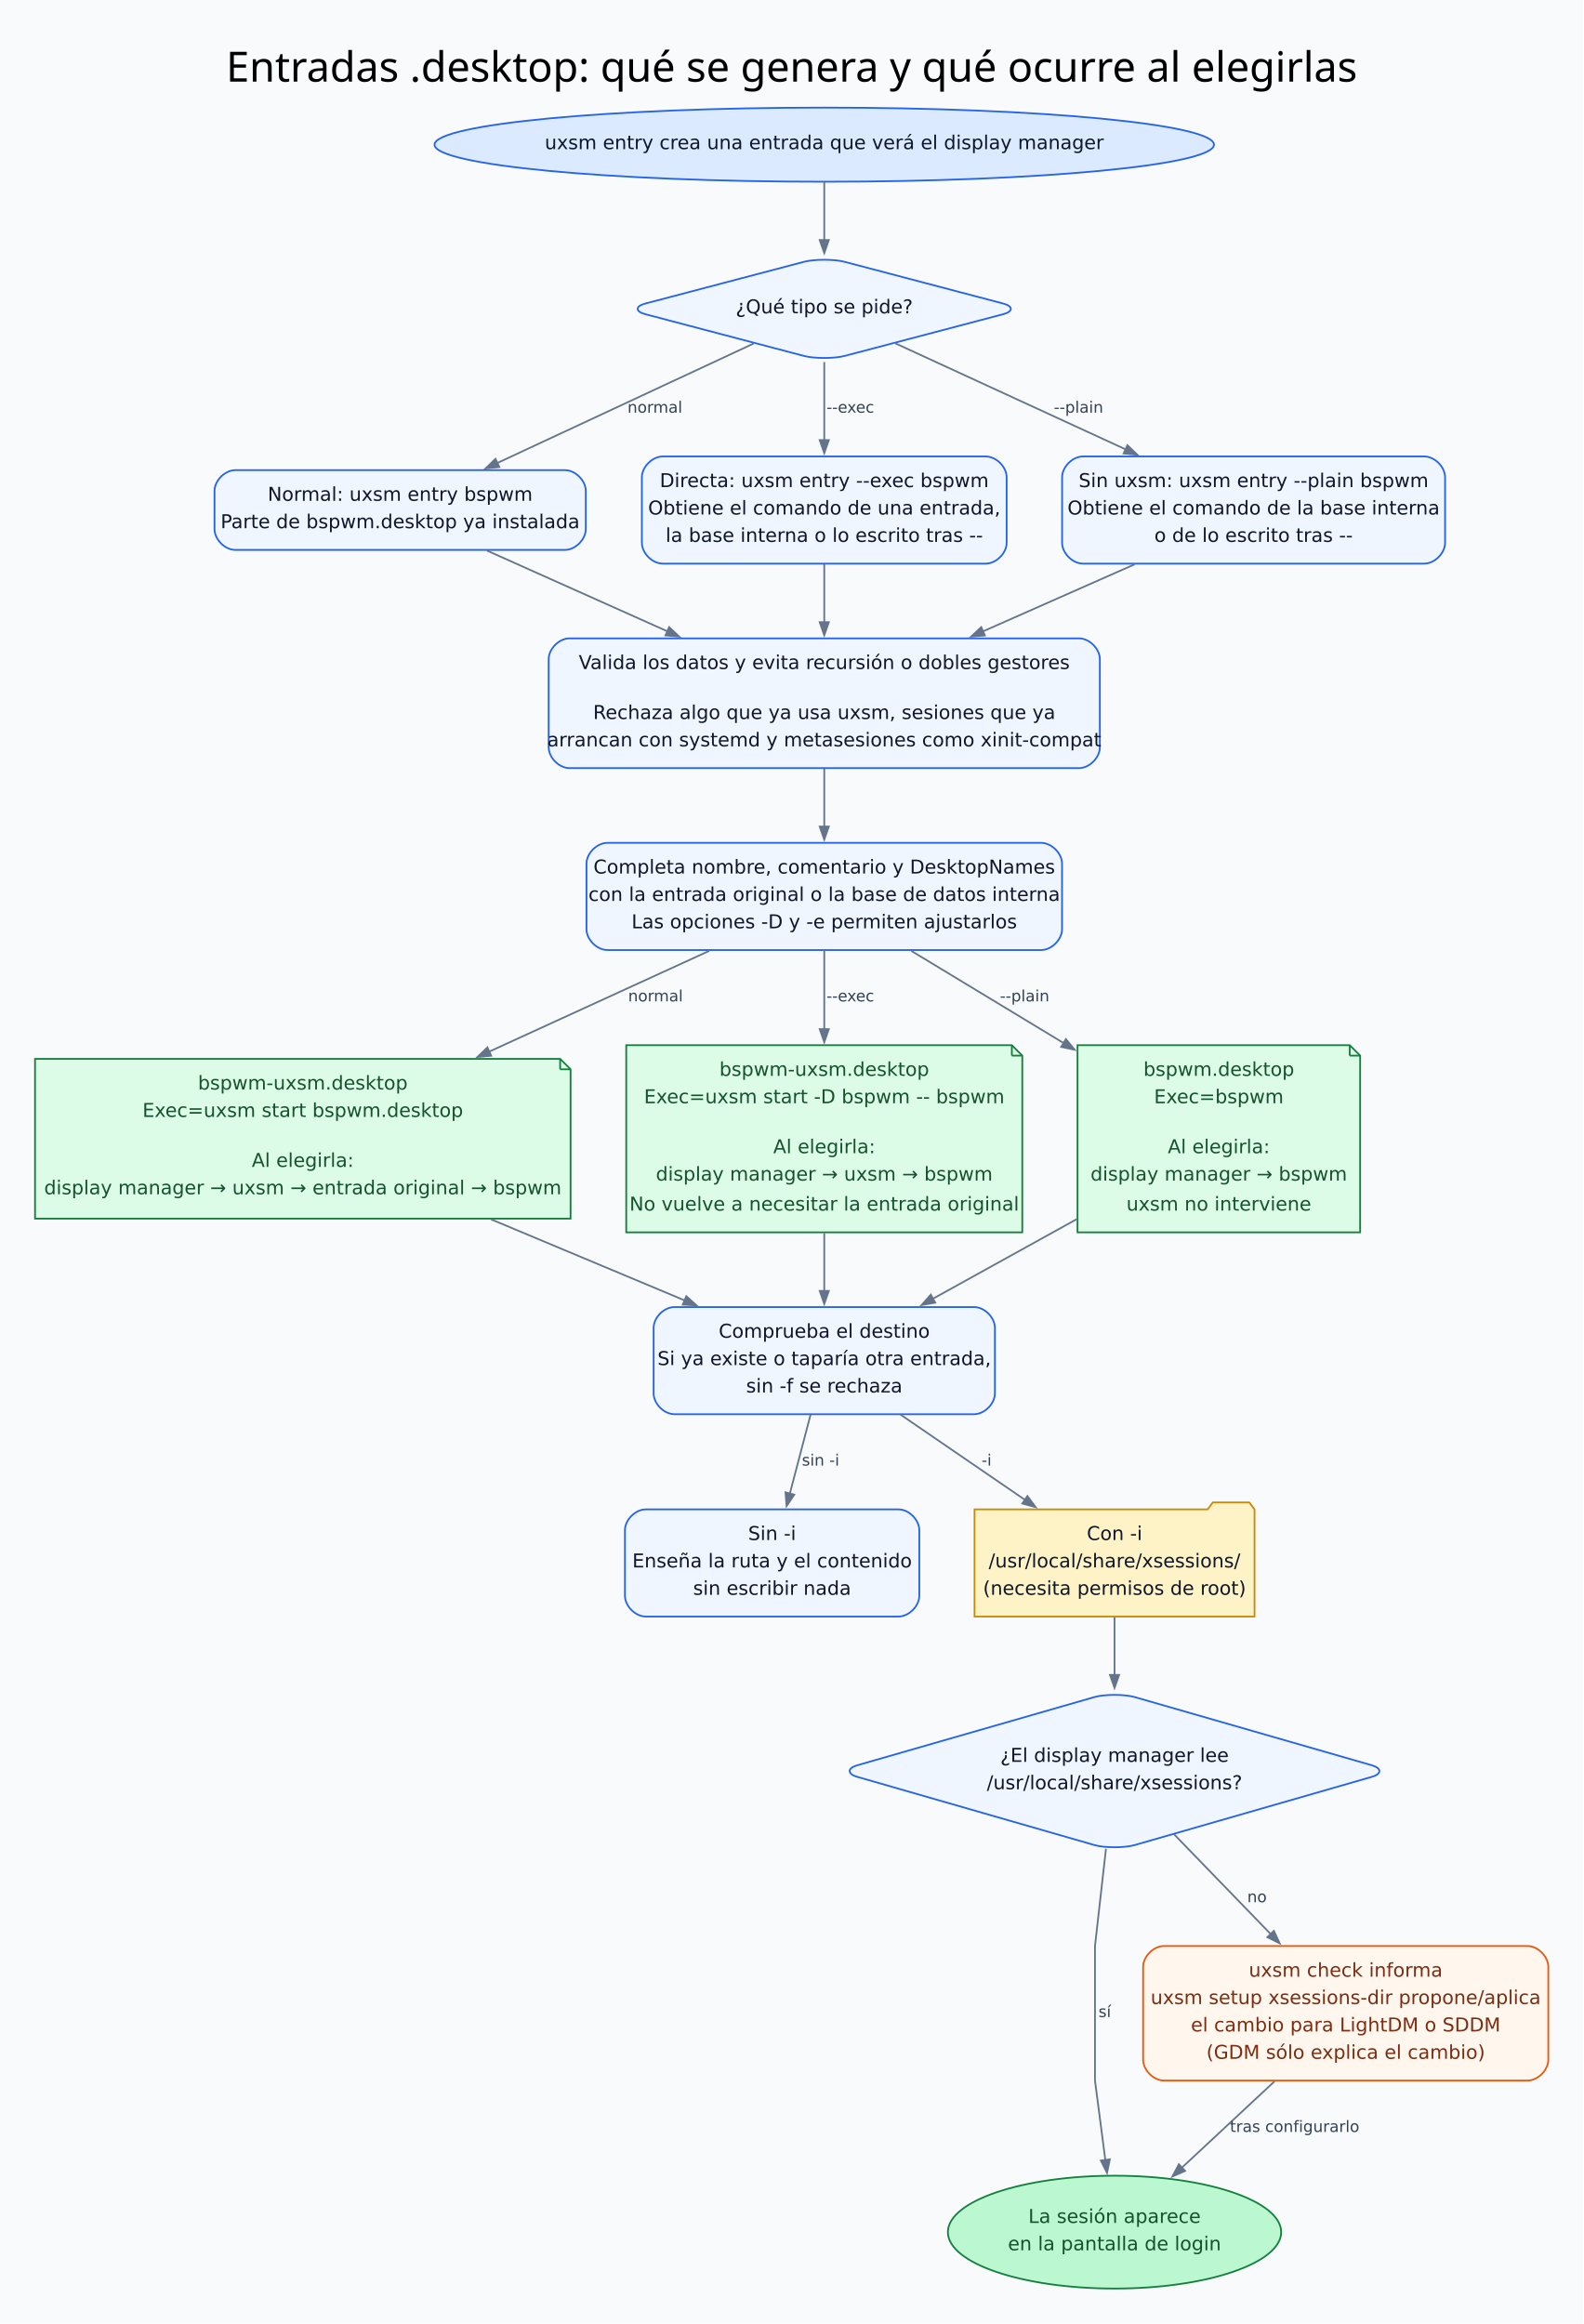
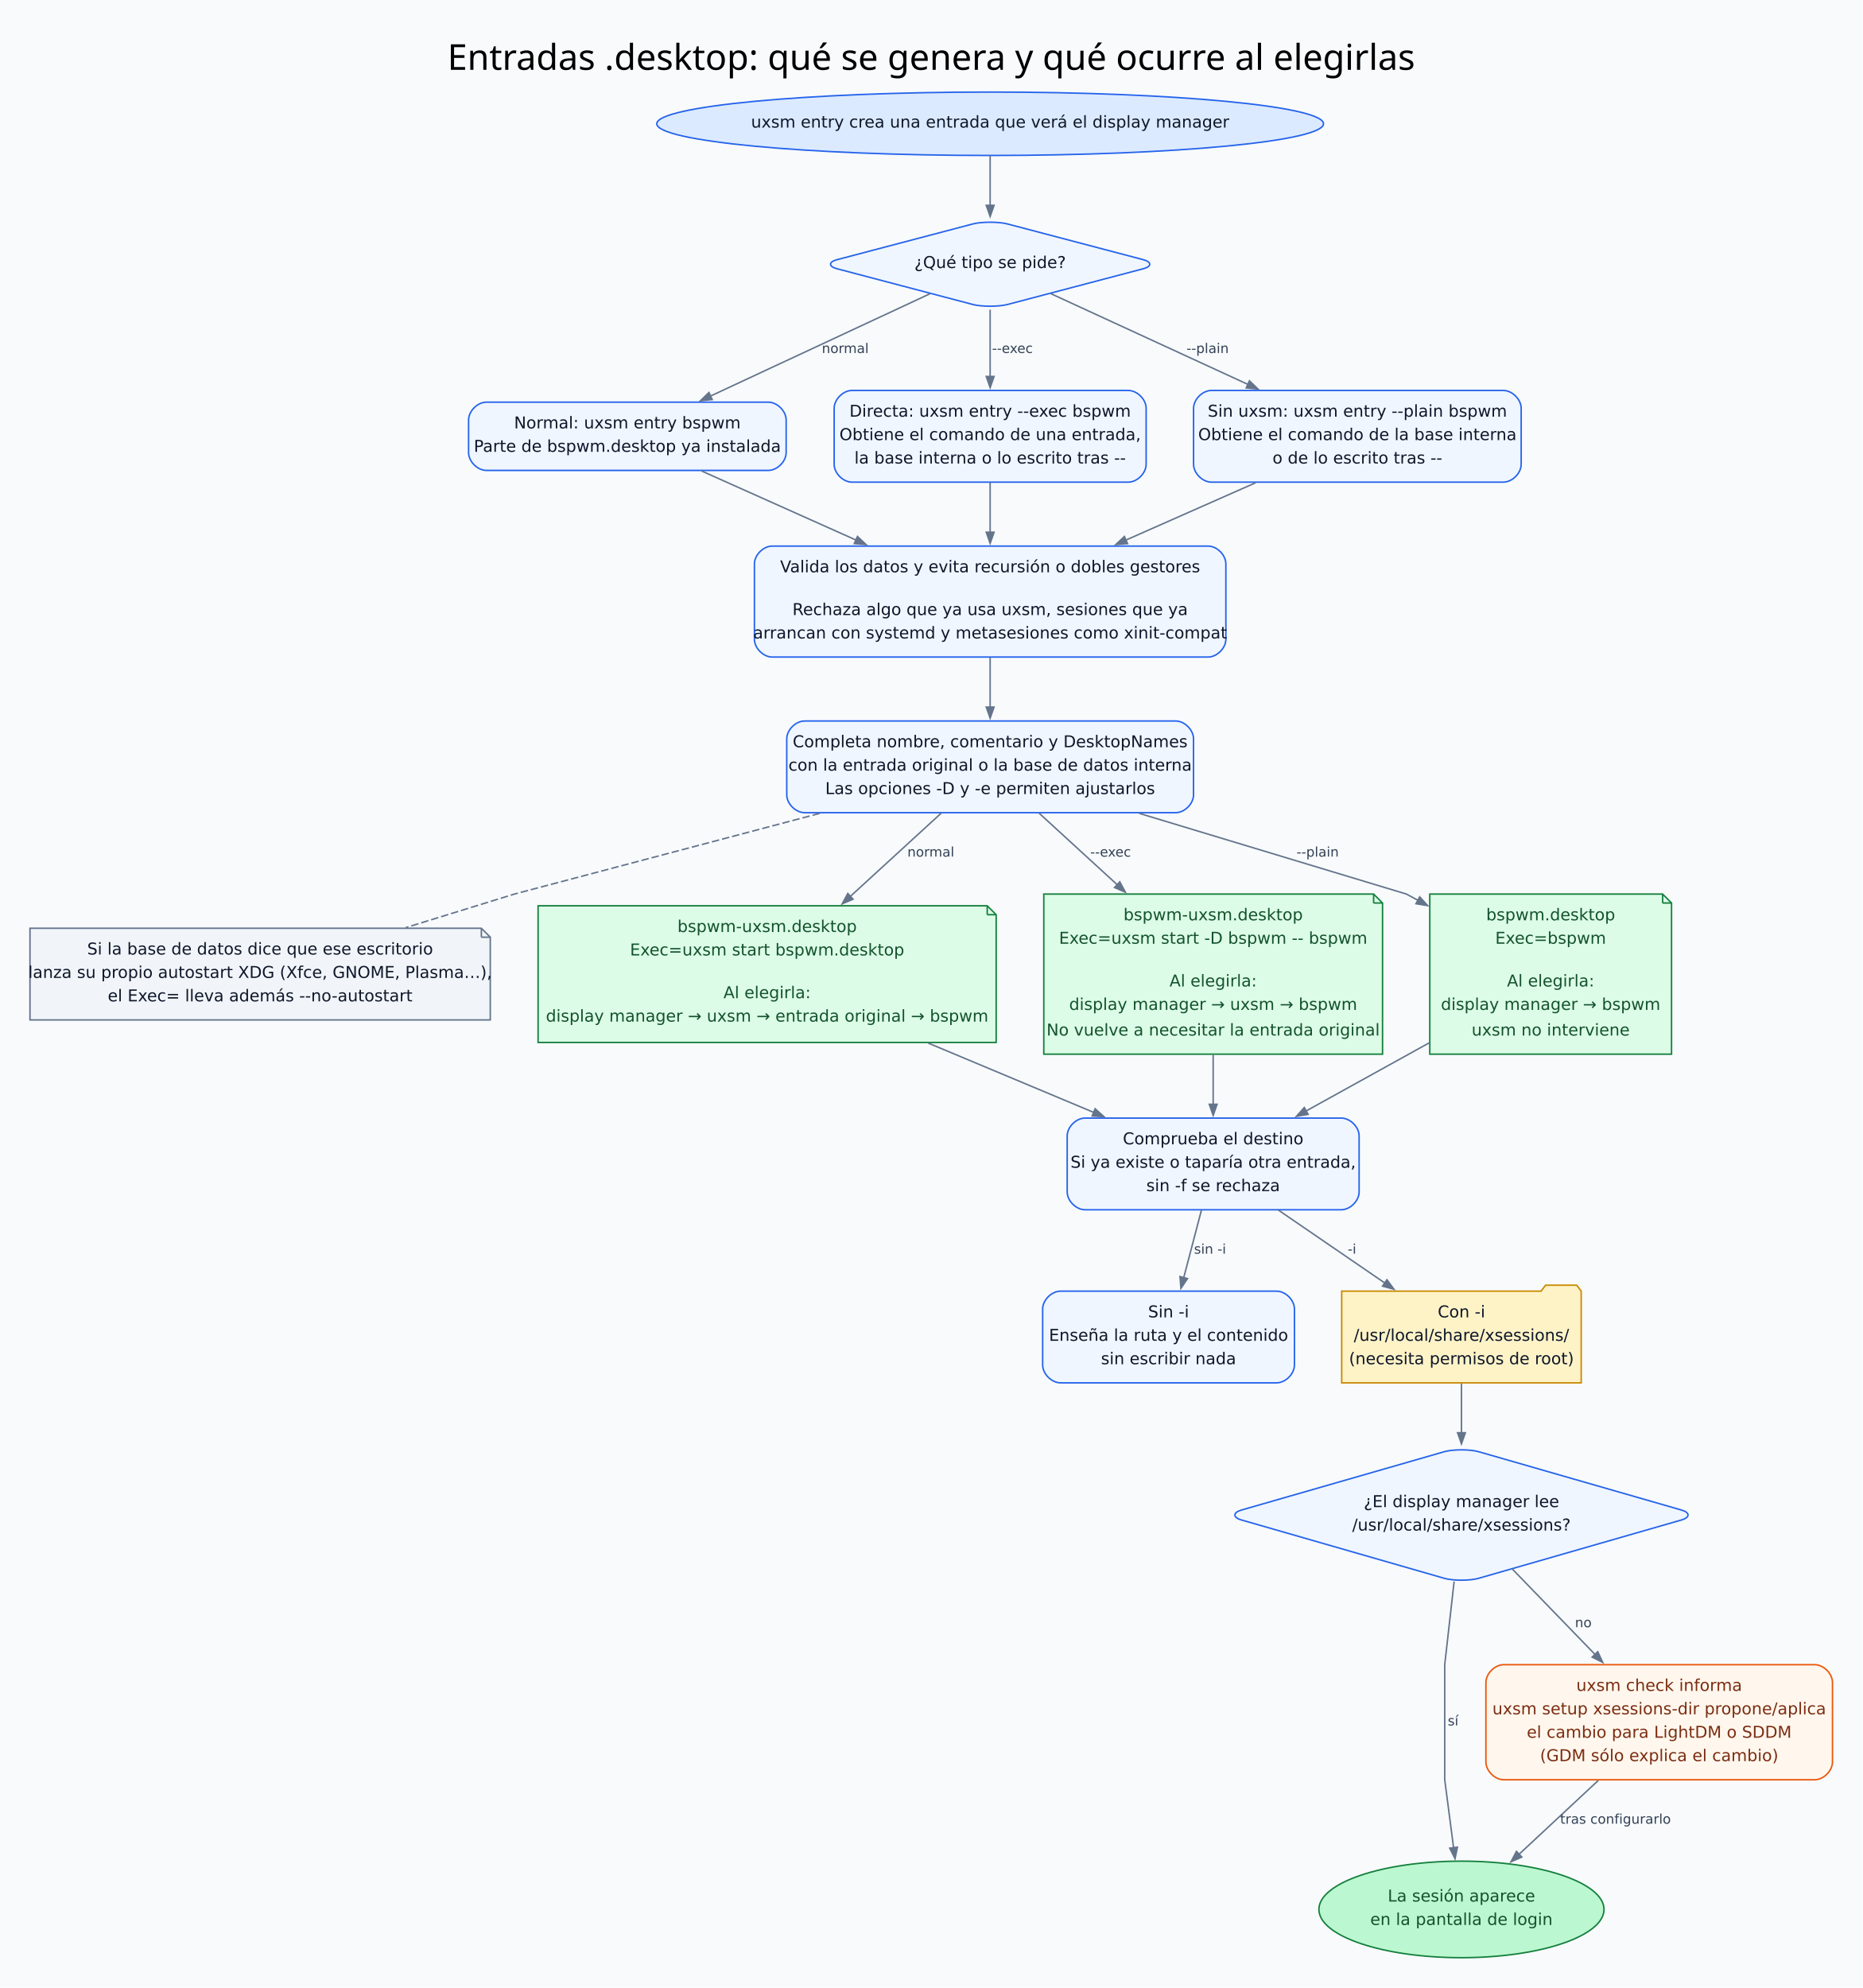
- <svg xmlns="http://www.w3.org/2000/svg" width="911pt" height="1337pt" viewBox="0.00 0.00 911.00 1337.00">
+ <svg xmlns="http://www.w3.org/2000/svg" width="1253pt" height="1337pt" viewBox="0.00 0.00 1253.00 1337.00">
  <g id="graph0" class="graph" transform="scale(1 1) rotate(0) translate(20.16 1316.61)">
-     <polygon fill="#f8fafc" stroke="none" points="-20.16,20.16 -20.16,-1316.61 890.76,-1316.61 890.76,20.16 -20.16,20.16" />
-     <text xml:space="preserve" text-anchor="middle" x="435.3" y="-1269.65" font-family="DejaVu Sans Bold" font-size="24.00">Entradas .desktop: qué se genera y qué ocurre al elegirlas</text>
+     <polygon fill="#f8fafc" stroke="none" points="-20.16,20.16 -20.16,-1316.61 1232.51,-1316.61 1232.51,20.16 -20.16,20.16" />
+     <text xml:space="preserve" text-anchor="middle" x="606.17" y="-1269.65" font-family="DejaVu Sans Bold" font-size="24.00">Entradas .desktop: qué se genera y qué ocurre al elegirlas</text>
    <g id="node1" class="node">
-       <ellipse fill="#dbeafe" stroke="#2563eb" cx="454.05" cy="-1233.38" rx="224.22" ry="21.32" />
-       <text xml:space="preserve" text-anchor="middle" x="454.05" y="-1230.81" font-family="DejaVu Sans" font-size="11.00" fill="#0f172a">uxsm entry crea una entrada que verá el display manager</text>
+       <ellipse fill="#dbeafe" stroke="#2563eb" cx="645.8" cy="-1233.38" rx="224.22" ry="21.32" />
+       <text xml:space="preserve" text-anchor="middle" x="645.8" y="-1230.81" font-family="DejaVu Sans" font-size="11.00" fill="#0f172a">uxsm entry crea una entrada que verá el display manager</text>
    </g>
    <g id="node2" class="node">
-       <path fill="#eff6ff" stroke="#2563eb" d="M442.44,-1166.01C442.44,-1166.01 351.06,-1141.97 351.06,-1141.97 345.25,-1140.44 345.25,-1137.39 351.06,-1135.86 351.06,-1135.86 442.44,-1111.82 442.44,-1111.82 448.25,-1110.29 459.85,-1110.29 465.66,-1111.82 465.66,-1111.82 557.04,-1135.86 557.04,-1135.86 562.85,-1137.39 562.85,-1140.44 557.04,-1141.97 557.04,-1141.97 465.66,-1166.01 465.66,-1166.01 459.85,-1167.54 448.25,-1167.54 442.44,-1166.01" />
-       <text xml:space="preserve" text-anchor="middle" x="454.05" y="-1136.34" font-family="DejaVu Sans" font-size="11.00" fill="#0f172a">¿Qué tipo se pide?</text>
+       <path fill="#eff6ff" stroke="#2563eb" d="M634.19,-1166.01C634.19,-1166.01 542.81,-1141.97 542.81,-1141.97 537,-1140.44 537,-1137.39 542.81,-1135.86 542.81,-1135.86 634.19,-1111.82 634.19,-1111.82 640,-1110.29 651.6,-1110.29 657.41,-1111.82 657.41,-1111.82 748.79,-1135.86 748.79,-1135.86 754.6,-1137.39 754.6,-1140.44 748.79,-1141.97 748.79,-1141.97 657.41,-1166.01 657.41,-1166.01 651.6,-1167.54 640,-1167.54 634.19,-1166.01" />
+       <text xml:space="preserve" text-anchor="middle" x="645.8" y="-1136.34" font-family="DejaVu Sans" font-size="11.00" fill="#0f172a">¿Qué tipo se pide?</text>
    </g>
    <g id="edge1" class="edge">
-       <path fill="none" stroke="#64748b" d="M454.05,-1211.86C454.05,-1202.04 454.05,-1189.94 454.05,-1178.49" />
-       <polygon fill="#64748b" stroke="#64748b" points="456.68,-1178.51 454.05,-1171.01 451.43,-1178.51 456.68,-1178.51" />
+       <path fill="none" stroke="#64748b" d="M645.8,-1211.86C645.8,-1202.04 645.8,-1189.94 645.8,-1178.49" />
+       <polygon fill="#64748b" stroke="#64748b" points="648.43,-1178.51 645.8,-1171.01 643.18,-1178.51 648.43,-1178.51" />
    </g>
    <g id="node3" class="node">
-       <path fill="#eff6ff" stroke="#2563eb" d="M304.85,-1046.14C304.85,-1046.14 115.25,-1046.14 115.25,-1046.14 109.25,-1046.14 103.25,-1040.14 103.25,-1034.14 103.25,-1034.14 103.25,-1012.24 103.25,-1012.24 103.25,-1006.24 109.25,-1000.24 115.25,-1000.24 115.25,-1000.24 304.85,-1000.24 304.85,-1000.24 310.85,-1000.24 316.85,-1006.24 316.85,-1012.24 316.85,-1012.24 316.85,-1034.14 316.85,-1034.14 316.85,-1040.14 310.85,-1046.14 304.85,-1046.14" />
-       <text xml:space="preserve" text-anchor="middle" x="210.05" y="-1028.49" font-family="DejaVu Sans" font-size="11.00" fill="#0f172a">Normal: uxsm entry bspwm</text>
-       <text xml:space="preserve" text-anchor="middle" x="210.05" y="-1012.74" font-family="DejaVu Sans" font-size="11.00" fill="#0f172a">Parte de bspwm.desktop ya instalada</text>
+       <path fill="#eff6ff" stroke="#2563eb" d="M496.6,-1046.14C496.6,-1046.14 307,-1046.14 307,-1046.14 301,-1046.14 295,-1040.14 295,-1034.14 295,-1034.14 295,-1012.24 295,-1012.24 295,-1006.24 301,-1000.24 307,-1000.24 307,-1000.24 496.6,-1000.24 496.6,-1000.24 502.6,-1000.24 508.6,-1006.24 508.6,-1012.24 508.6,-1012.24 508.6,-1034.14 508.6,-1034.14 508.6,-1040.14 502.6,-1046.14 496.6,-1046.14" />
+       <text xml:space="preserve" text-anchor="middle" x="401.8" y="-1028.49" font-family="DejaVu Sans" font-size="11.00" fill="#0f172a">Normal: uxsm entry bspwm</text>
+       <text xml:space="preserve" text-anchor="middle" x="401.8" y="-1012.74" font-family="DejaVu Sans" font-size="11.00" fill="#0f172a">Parte de bspwm.desktop ya instalada</text>
    </g>
    <g id="edge2" class="edge">
-       <path fill="none" stroke="#64748b" d="M413.48,-1119.01C373.09,-1100.18 310.77,-1071.13 265.75,-1050.15" />
-       <polygon fill="#64748b" stroke="#64748b" points="267.11,-1047.89 259.21,-1047.1 264.9,-1052.65 267.11,-1047.89" />
-       <text xml:space="preserve" text-anchor="middle" x="356.62" y="-1079.21" font-family="DejaVu Sans" font-size="9.00" fill="#334155"> normal </text>
+       <path fill="none" stroke="#64748b" d="M605.23,-1119.01C564.84,-1100.18 502.52,-1071.13 457.5,-1050.15" />
+       <polygon fill="#64748b" stroke="#64748b" points="458.86,-1047.89 450.96,-1047.1 456.65,-1052.65 458.86,-1047.89" />
+       <text xml:space="preserve" text-anchor="middle" x="548.37" y="-1079.21" font-family="DejaVu Sans" font-size="9.00" fill="#334155"> normal </text>
    </g>
    <g id="node4" class="node">
-       <path fill="#eff6ff" stroke="#2563eb" d="M546.98,-1054.01C546.98,-1054.01 361.12,-1054.01 361.12,-1054.01 355.12,-1054.01 349.12,-1048.01 349.12,-1042.01 349.12,-1042.01 349.12,-1004.36 349.12,-1004.36 349.12,-998.36 355.12,-992.36 361.12,-992.36 361.12,-992.36 546.98,-992.36 546.98,-992.36 552.98,-992.36 558.98,-998.36 558.98,-1004.36 558.98,-1004.36 558.98,-1042.01 558.98,-1042.01 558.98,-1048.01 552.98,-1054.01 546.98,-1054.01" />
-       <text xml:space="preserve" text-anchor="middle" x="454.05" y="-1036.36" font-family="DejaVu Sans" font-size="11.00" fill="#0f172a">Directa: uxsm entry --exec bspwm</text>
-       <text xml:space="preserve" text-anchor="middle" x="454.05" y="-1020.61" font-family="DejaVu Sans" font-size="11.00" fill="#0f172a">Obtiene el comando de una entrada,</text>
-       <text xml:space="preserve" text-anchor="middle" x="454.05" y="-1004.86" font-family="DejaVu Sans" font-size="11.00" fill="#0f172a">la base interna o lo escrito tras --</text>
+       <path fill="#eff6ff" stroke="#2563eb" d="M738.72,-1054.01C738.72,-1054.01 552.88,-1054.01 552.88,-1054.01 546.88,-1054.01 540.88,-1048.01 540.88,-1042.01 540.88,-1042.01 540.88,-1004.36 540.88,-1004.36 540.88,-998.36 546.88,-992.36 552.88,-992.36 552.88,-992.36 738.72,-992.36 738.72,-992.36 744.72,-992.36 750.72,-998.36 750.72,-1004.36 750.72,-1004.36 750.72,-1042.01 750.72,-1042.01 750.72,-1048.01 744.72,-1054.01 738.72,-1054.01" />
+       <text xml:space="preserve" text-anchor="middle" x="645.8" y="-1036.36" font-family="DejaVu Sans" font-size="11.00" fill="#0f172a">Directa: uxsm entry --exec bspwm</text>
+       <text xml:space="preserve" text-anchor="middle" x="645.8" y="-1020.61" font-family="DejaVu Sans" font-size="11.00" fill="#0f172a">Obtiene el comando de una entrada,</text>
+       <text xml:space="preserve" text-anchor="middle" x="645.8" y="-1004.86" font-family="DejaVu Sans" font-size="11.00" fill="#0f172a">la base interna o lo escrito tras --</text>
    </g>
    <g id="edge3" class="edge">
-       <path fill="none" stroke="#64748b" d="M454.05,-1108.33C454.05,-1094.6 454.05,-1078.08 454.05,-1063.33" />
-       <polygon fill="#64748b" stroke="#64748b" points="456.68,-1063.43 454.05,-1055.93 451.43,-1063.43 456.68,-1063.43" />
-       <text xml:space="preserve" text-anchor="middle" x="469.05" y="-1079.21" font-family="DejaVu Sans" font-size="9.00" fill="#334155"> --exec </text>
+       <path fill="none" stroke="#64748b" d="M645.8,-1108.33C645.8,-1094.6 645.8,-1078.08 645.8,-1063.33" />
+       <polygon fill="#64748b" stroke="#64748b" points="648.43,-1063.43 645.8,-1055.93 643.18,-1063.43 648.43,-1063.43" />
+       <text xml:space="preserve" text-anchor="middle" x="660.8" y="-1079.21" font-family="DejaVu Sans" font-size="9.00" fill="#334155"> --exec </text>
    </g>
    <g id="node5" class="node">
-       <path fill="#eff6ff" stroke="#2563eb" d="M799.22,-1054.01C799.22,-1054.01 602.88,-1054.01 602.88,-1054.01 596.88,-1054.01 590.88,-1048.01 590.88,-1042.01 590.88,-1042.01 590.88,-1004.36 590.88,-1004.36 590.88,-998.36 596.88,-992.36 602.88,-992.36 602.88,-992.36 799.22,-992.36 799.22,-992.36 805.22,-992.36 811.22,-998.36 811.22,-1004.36 811.22,-1004.36 811.22,-1042.01 811.22,-1042.01 811.22,-1048.01 805.22,-1054.01 799.22,-1054.01" />
-       <text xml:space="preserve" text-anchor="middle" x="701.05" y="-1036.36" font-family="DejaVu Sans" font-size="11.00" fill="#0f172a">Sin uxsm: uxsm entry --plain bspwm</text>
-       <text xml:space="preserve" text-anchor="middle" x="701.05" y="-1020.61" font-family="DejaVu Sans" font-size="11.00" fill="#0f172a">Obtiene el comando de la base interna</text>
-       <text xml:space="preserve" text-anchor="middle" x="701.05" y="-1004.86" font-family="DejaVu Sans" font-size="11.00" fill="#0f172a">o de lo escrito tras --</text>
+       <path fill="#eff6ff" stroke="#2563eb" d="M990.97,-1054.01C990.97,-1054.01 794.62,-1054.01 794.62,-1054.01 788.62,-1054.01 782.62,-1048.01 782.62,-1042.01 782.62,-1042.01 782.62,-1004.36 782.62,-1004.36 782.62,-998.36 788.62,-992.36 794.62,-992.36 794.62,-992.36 990.97,-992.36 990.97,-992.36 996.97,-992.36 1002.97,-998.36 1002.97,-1004.36 1002.97,-1004.36 1002.97,-1042.01 1002.97,-1042.01 1002.97,-1048.01 996.97,-1054.01 990.97,-1054.01" />
+       <text xml:space="preserve" text-anchor="middle" x="892.8" y="-1036.36" font-family="DejaVu Sans" font-size="11.00" fill="#0f172a">Sin uxsm: uxsm entry --plain bspwm</text>
+       <text xml:space="preserve" text-anchor="middle" x="892.8" y="-1020.61" font-family="DejaVu Sans" font-size="11.00" fill="#0f172a">Obtiene el comando de la base interna</text>
+       <text xml:space="preserve" text-anchor="middle" x="892.8" y="-1004.86" font-family="DejaVu Sans" font-size="11.00" fill="#0f172a">o de lo escrito tras --</text>
    </g>
    <g id="edge4" class="edge">
-       <path fill="none" stroke="#64748b" d="M494.84,-1119.13C530.83,-1102.56 584.16,-1078.01 627.57,-1058.02" />
-       <polygon fill="#64748b" stroke="#64748b" points="628.46,-1060.5 634.18,-1054.98 626.27,-1055.73 628.46,-1060.5" />
-       <text xml:space="preserve" text-anchor="middle" x="600.33" y="-1079.21" font-family="DejaVu Sans" font-size="9.00" fill="#334155"> --plain </text>
+       <path fill="none" stroke="#64748b" d="M686.59,-1119.13C722.58,-1102.56 775.91,-1078.01 819.32,-1058.02" />
+       <polygon fill="#64748b" stroke="#64748b" points="820.21,-1060.5 825.93,-1054.98 818.02,-1055.73 820.21,-1060.5" />
+       <text xml:space="preserve" text-anchor="middle" x="792.08" y="-1079.21" font-family="DejaVu Sans" font-size="9.00" fill="#334155"> --plain </text>
    </g>
    <g id="node6" class="node">
-       <path fill="#eff6ff" stroke="#2563eb" d="M600.6,-949.36C600.6,-949.36 307.5,-949.36 307.5,-949.36 301.5,-949.36 295.5,-943.36 295.5,-937.36 295.5,-937.36 295.5,-886.71 295.5,-886.71 295.5,-880.71 301.5,-874.71 307.5,-874.71 307.5,-874.71 600.6,-874.71 600.6,-874.71 606.6,-874.71 612.6,-880.71 612.6,-886.71 612.6,-886.71 612.6,-937.36 612.6,-937.36 612.6,-943.36 606.6,-949.36 600.6,-949.36" />
-       <text xml:space="preserve" text-anchor="middle" x="454.05" y="-931.71" font-family="DejaVu Sans" font-size="11.00" fill="#0f172a">Valida los datos y evita recursión o dobles gestores</text>
-       <text xml:space="preserve" text-anchor="middle" x="454.05" y="-902.96" font-family="DejaVu Sans" font-size="11.00" fill="#0f172a">Rechaza algo que ya usa uxsm, sesiones que ya</text>
-       <text xml:space="preserve" text-anchor="middle" x="454.05" y="-887.21" font-family="DejaVu Sans" font-size="11.00" fill="#0f172a">arrancan con systemd y metasesiones como xinit-compat</text>
+       <path fill="#eff6ff" stroke="#2563eb" d="M792.35,-949.36C792.35,-949.36 499.25,-949.36 499.25,-949.36 493.25,-949.36 487.25,-943.36 487.25,-937.36 487.25,-937.36 487.25,-886.71 487.25,-886.71 487.25,-880.71 493.25,-874.71 499.25,-874.71 499.25,-874.71 792.35,-874.71 792.35,-874.71 798.35,-874.71 804.35,-880.71 804.35,-886.71 804.35,-886.71 804.35,-937.36 804.35,-937.36 804.35,-943.36 798.35,-949.36 792.35,-949.36" />
+       <text xml:space="preserve" text-anchor="middle" x="645.8" y="-931.71" font-family="DejaVu Sans" font-size="11.00" fill="#0f172a">Valida los datos y evita recursión o dobles gestores</text>
+       <text xml:space="preserve" text-anchor="middle" x="645.8" y="-902.96" font-family="DejaVu Sans" font-size="11.00" fill="#0f172a">Rechaza algo que ya usa uxsm, sesiones que ya</text>
+       <text xml:space="preserve" text-anchor="middle" x="645.8" y="-887.21" font-family="DejaVu Sans" font-size="11.00" fill="#0f172a">arrancan con systemd y metasesiones como xinit-compat</text>
    </g>
    <g id="edge5" class="edge">
-       <path fill="none" stroke="#64748b" d="M260.02,-999.84C289.96,-986.44 328.92,-969.01 364.07,-953.29" />
-       <polygon fill="#64748b" stroke="#64748b" points="364.81,-955.83 370.59,-950.37 362.67,-951.04 364.81,-955.83" />
+       <path fill="none" stroke="#64748b" d="M451.77,-999.84C481.71,-986.44 520.67,-969.01 555.82,-953.29" />
+       <polygon fill="#64748b" stroke="#64748b" points="556.56,-955.83 562.34,-950.37 554.42,-951.04 556.56,-955.83" />
    </g>
    <g id="edge6" class="edge">
-       <path fill="none" stroke="#64748b" d="M454.05,-992.07C454.05,-981.72 454.05,-969.88 454.05,-958.57" />
-       <polygon fill="#64748b" stroke="#64748b" points="456.68,-958.67 454.05,-951.17 451.43,-958.67 456.68,-958.67" />
+       <path fill="none" stroke="#64748b" d="M645.8,-992.07C645.8,-981.72 645.8,-969.88 645.8,-958.57" />
+       <polygon fill="#64748b" stroke="#64748b" points="648.43,-958.67 645.8,-951.17 643.18,-958.67 648.43,-958.67" />
    </g>
    <g id="edge7" class="edge">
-       <path fill="none" stroke="#64748b" d="M632.57,-991.93C605.56,-979.99 574.13,-966.1 545.24,-953.33" />
-       <polygon fill="#64748b" stroke="#64748b" points="546.47,-951.01 538.55,-950.38 544.35,-955.81 546.47,-951.01" />
+       <path fill="none" stroke="#64748b" d="M824.32,-991.93C797.31,-979.99 765.88,-966.1 736.99,-953.33" />
+       <polygon fill="#64748b" stroke="#64748b" points="738.22,-951.01 730.3,-950.38 736.1,-955.81 738.22,-951.01" />
    </g>
    <g id="node7" class="node">
-       <path fill="#eff6ff" stroke="#2563eb" d="M578.85,-831.71C578.85,-831.71 329.25,-831.71 329.25,-831.71 323.25,-831.71 317.25,-825.71 317.25,-819.71 317.25,-819.71 317.25,-782.06 317.25,-782.06 317.25,-776.06 323.25,-770.06 329.25,-770.06 329.25,-770.06 578.85,-770.06 578.85,-770.06 584.85,-770.06 590.85,-776.06 590.85,-782.06 590.85,-782.06 590.85,-819.71 590.85,-819.71 590.85,-825.71 584.85,-831.71 578.85,-831.71" />
-       <text xml:space="preserve" text-anchor="middle" x="454.05" y="-814.06" font-family="DejaVu Sans" font-size="11.00" fill="#0f172a">Completa nombre, comentario y DesktopNames</text>
-       <text xml:space="preserve" text-anchor="middle" x="454.05" y="-798.31" font-family="DejaVu Sans" font-size="11.00" fill="#0f172a">con la entrada original o la base de datos interna</text>
-       <text xml:space="preserve" text-anchor="middle" x="454.05" y="-782.56" font-family="DejaVu Sans" font-size="11.00" fill="#0f172a">Las opciones -D y -e permiten ajustarlos</text>
+       <path fill="#eff6ff" stroke="#2563eb" d="M770.6,-831.71C770.6,-831.71 521,-831.71 521,-831.71 515,-831.71 509,-825.71 509,-819.71 509,-819.71 509,-782.06 509,-782.06 509,-776.06 515,-770.06 521,-770.06 521,-770.06 770.6,-770.06 770.6,-770.06 776.6,-770.06 782.6,-776.06 782.6,-782.06 782.6,-782.06 782.6,-819.71 782.6,-819.71 782.6,-825.71 776.6,-831.71 770.6,-831.71" />
+       <text xml:space="preserve" text-anchor="middle" x="645.8" y="-814.06" font-family="DejaVu Sans" font-size="11.00" fill="#0f172a">Completa nombre, comentario y DesktopNames</text>
+       <text xml:space="preserve" text-anchor="middle" x="645.8" y="-798.31" font-family="DejaVu Sans" font-size="11.00" fill="#0f172a">con la entrada original o la base de datos interna</text>
+       <text xml:space="preserve" text-anchor="middle" x="645.8" y="-782.56" font-family="DejaVu Sans" font-size="11.00" fill="#0f172a">Las opciones -D y -e permiten ajustarlos</text>
    </g>
    <g id="edge8" class="edge">
-       <path fill="none" stroke="#64748b" d="M454.05,-874.39C454.05,-863.65 454.05,-851.86 454.05,-840.98" />
-       <polygon fill="#64748b" stroke="#64748b" points="456.68,-841.1 454.05,-833.6 451.43,-841.1 456.68,-841.1" />
+       <path fill="none" stroke="#64748b" d="M645.8,-874.39C645.8,-863.65 645.8,-851.86 645.8,-840.98" />
+       <polygon fill="#64748b" stroke="#64748b" points="648.43,-841.1 645.8,-833.6 643.18,-841.1 648.43,-841.1" />
    </g>
    <g id="node8" class="node">
-       <polygon fill="#dcfce7" stroke="#15803d" points="302.1,-707.44 0,-707.44 0,-615.54 308.1,-615.54 308.1,-701.44 302.1,-707.44" />
-       <polyline fill="none" stroke="#15803d" points="302.1,-707.44 302.1,-701.44" />
-       <polyline fill="none" stroke="#15803d" points="308.1,-701.44 302.1,-701.44" />
-       <text xml:space="preserve" text-anchor="middle" x="154.05" y="-689.79" font-family="DejaVu Sans" font-size="11.00" fill="#14532d">bspwm-uxsm.desktop</text>
-       <text xml:space="preserve" text-anchor="middle" x="154.05" y="-674.04" font-family="DejaVu Sans" font-size="11.00" fill="#14532d">Exec=uxsm start bspwm.desktop</text>
-       <text xml:space="preserve" text-anchor="middle" x="154.05" y="-645.29" font-family="DejaVu Sans" font-size="11.00" fill="#14532d">Al elegirla:</text>
-       <text xml:space="preserve" text-anchor="middle" x="154.05" y="-629.54" font-family="DejaVu Sans" font-size="11.00" fill="#14532d">display manager → uxsm → entrada original → bspwm</text>
+       <polygon fill="#f1f5f9" stroke="#64748b" points="303.6,-692.31 0,-692.31 0,-630.66 309.6,-630.66 309.6,-686.31 303.6,-692.31" />
+       <polyline fill="none" stroke="#64748b" points="303.6,-692.31 303.6,-686.31" />
+       <polyline fill="none" stroke="#64748b" points="309.6,-686.31 303.6,-686.31" />
+       <text xml:space="preserve" text-anchor="middle" x="154.8" y="-674.66" font-family="DejaVu Sans" font-size="11.00" fill="#0f172a">Si la base de datos dice que ese escritorio</text>
+       <text xml:space="preserve" text-anchor="middle" x="154.8" y="-658.91" font-family="DejaVu Sans" font-size="11.00" fill="#0f172a">lanza su propio autostart XDG (Xfce, GNOME, Plasma…),</text>
+       <text xml:space="preserve" text-anchor="middle" x="154.8" y="-643.16" font-family="DejaVu Sans" font-size="11.00" fill="#0f172a">el Exec= lleva además --no-autostart</text>
    </g>
    <g id="edge9" class="edge">
-       <path fill="none" stroke="#64748b" d="M387.84,-769.56C350.72,-752.56 303.52,-730.94 261.26,-711.59" />
-       <polygon fill="#64748b" stroke="#64748b" points="262.44,-709.24 254.53,-708.51 260.26,-714.02 262.44,-709.24" />
-       <text xml:space="preserve" text-anchor="middle" x="356.99" y="-740.51" font-family="DejaVu Sans" font-size="9.00" fill="#334155"> normal </text>
+       <path fill="none" stroke="#64748b" stroke-dasharray="5,2" d="M531.18,-769.59C439.36,-745.32 325.8,-715.31 325.8,-715.31 325.8,-715.31 290.99,-704.56 252.78,-692.76" />
    </g>
    <g id="node9" class="node">
-       <polygon fill="#dcfce7" stroke="#15803d" points="561.98,-715.31 340.12,-715.31 340.12,-607.66 567.98,-607.66 567.98,-709.31 561.98,-715.31" />
-       <polyline fill="none" stroke="#15803d" points="561.98,-715.31 561.98,-709.31" />
-       <polyline fill="none" stroke="#15803d" points="567.98,-709.31 561.98,-709.31" />
-       <text xml:space="preserve" text-anchor="middle" x="454.05" y="-697.66" font-family="DejaVu Sans" font-size="11.00" fill="#14532d">bspwm-uxsm.desktop</text>
-       <text xml:space="preserve" text-anchor="middle" x="454.05" y="-681.91" font-family="DejaVu Sans" font-size="11.00" fill="#14532d">Exec=uxsm start -D bspwm -- bspwm</text>
-       <text xml:space="preserve" text-anchor="middle" x="454.05" y="-653.16" font-family="DejaVu Sans" font-size="11.00" fill="#14532d">Al elegirla:</text>
-       <text xml:space="preserve" text-anchor="middle" x="454.05" y="-637.41" font-family="DejaVu Sans" font-size="11.00" fill="#14532d">display manager → uxsm → bspwm</text>
-       <text xml:space="preserve" text-anchor="middle" x="454.05" y="-620.16" font-family="DejaVu Sans" font-size="11.00" fill="#14532d">No vuelve a necesitar la entrada original</text>
+       <polygon fill="#dcfce7" stroke="#15803d" points="643.85,-707.44 341.75,-707.44 341.75,-615.54 649.85,-615.54 649.85,-701.44 643.85,-707.44" />
+       <polyline fill="none" stroke="#15803d" points="643.85,-707.44 643.85,-701.44" />
+       <polyline fill="none" stroke="#15803d" points="649.85,-701.44 643.85,-701.44" />
+       <text xml:space="preserve" text-anchor="middle" x="495.8" y="-689.79" font-family="DejaVu Sans" font-size="11.00" fill="#14532d">bspwm-uxsm.desktop</text>
+       <text xml:space="preserve" text-anchor="middle" x="495.8" y="-674.04" font-family="DejaVu Sans" font-size="11.00" fill="#14532d">Exec=uxsm start bspwm.desktop</text>
+       <text xml:space="preserve" text-anchor="middle" x="495.8" y="-645.29" font-family="DejaVu Sans" font-size="11.00" fill="#14532d">Al elegirla:</text>
+       <text xml:space="preserve" text-anchor="middle" x="495.8" y="-629.54" font-family="DejaVu Sans" font-size="11.00" fill="#14532d">display manager → uxsm → entrada original → bspwm</text>
    </g>
    <g id="edge10" class="edge">
-       <path fill="none" stroke="#64748b" d="M454.05,-769.73C454.05,-756.34 454.05,-740.05 454.05,-724.25" />
-       <polygon fill="#64748b" stroke="#64748b" points="456.68,-724.56 454.05,-717.06 451.43,-724.56 456.68,-724.56" />
-       <text xml:space="preserve" text-anchor="middle" x="469.05" y="-740.51" font-family="DejaVu Sans" font-size="9.00" fill="#334155"> --exec </text>
+       <path fill="none" stroke="#64748b" d="M612.88,-769.73C594.98,-753.34 572.36,-732.61 551.78,-713.76" />
+       <polygon fill="#64748b" stroke="#64748b" points="553.6,-711.87 546.29,-708.74 550.05,-715.74 553.6,-711.87" />
+       <text xml:space="preserve" text-anchor="middle" x="605.9" y="-740.51" font-family="DejaVu Sans" font-size="9.00" fill="#334155"> normal </text>
    </g>
    <g id="node10" class="node">
-       <polygon fill="#dcfce7" stroke="#15803d" points="756.35,-715.31 599.75,-715.31 599.75,-607.66 762.35,-607.66 762.35,-709.31 756.35,-715.31" />
-       <polyline fill="none" stroke="#15803d" points="756.35,-715.31 756.35,-709.31" />
-       <polyline fill="none" stroke="#15803d" points="762.35,-709.31 756.35,-709.31" />
-       <text xml:space="preserve" text-anchor="middle" x="681.05" y="-697.66" font-family="DejaVu Sans" font-size="11.00" fill="#14532d">bspwm.desktop</text>
-       <text xml:space="preserve" text-anchor="middle" x="681.05" y="-681.91" font-family="DejaVu Sans" font-size="11.00" fill="#14532d">Exec=bspwm</text>
-       <text xml:space="preserve" text-anchor="middle" x="681.05" y="-653.16" font-family="DejaVu Sans" font-size="11.00" fill="#14532d">Al elegirla:</text>
-       <text xml:space="preserve" text-anchor="middle" x="681.05" y="-637.41" font-family="DejaVu Sans" font-size="11.00" fill="#14532d">display manager → bspwm</text>
-       <text xml:space="preserve" text-anchor="middle" x="681.05" y="-620.16" font-family="DejaVu Sans" font-size="11.00" fill="#14532d">uxsm no interviene</text>
+       <polygon fill="#dcfce7" stroke="#15803d" points="903.72,-715.31 681.88,-715.31 681.88,-607.66 909.72,-607.66 909.72,-709.31 903.72,-715.31" />
+       <polyline fill="none" stroke="#15803d" points="903.72,-715.31 903.72,-709.31" />
+       <polyline fill="none" stroke="#15803d" points="909.72,-709.31 903.72,-709.31" />
+       <text xml:space="preserve" text-anchor="middle" x="795.8" y="-697.66" font-family="DejaVu Sans" font-size="11.00" fill="#14532d">bspwm-uxsm.desktop</text>
+       <text xml:space="preserve" text-anchor="middle" x="795.8" y="-681.91" font-family="DejaVu Sans" font-size="11.00" fill="#14532d">Exec=uxsm start -D bspwm -- bspwm</text>
+       <text xml:space="preserve" text-anchor="middle" x="795.8" y="-653.16" font-family="DejaVu Sans" font-size="11.00" fill="#14532d">Al elegirla:</text>
+       <text xml:space="preserve" text-anchor="middle" x="795.8" y="-637.41" font-family="DejaVu Sans" font-size="11.00" fill="#14532d">display manager → uxsm → bspwm</text>
+       <text xml:space="preserve" text-anchor="middle" x="795.8" y="-620.16" font-family="DejaVu Sans" font-size="11.00" fill="#14532d">No vuelve a necesitar la entrada original</text>
    </g>
    <g id="edge11" class="edge">
-       <path fill="none" stroke="#64748b" d="M504.15,-769.56C529.91,-753.97 562.08,-734.5 591.9,-716.45" />
-       <polygon fill="#64748b" stroke="#64748b" points="593.07,-718.81 598.13,-712.68 590.35,-714.32 593.07,-718.81" />
-       <text xml:space="preserve" text-anchor="middle" x="569.33" y="-740.51" font-family="DejaVu Sans" font-size="9.00" fill="#334155"> --plain </text>
+       <path fill="none" stroke="#64748b" d="M678.72,-769.73C694.16,-755.59 713.11,-738.23 731.24,-721.63" />
+       <polygon fill="#64748b" stroke="#64748b" points="733,-723.57 736.75,-716.57 729.45,-719.7 733,-723.57" />
+       <text xml:space="preserve" text-anchor="middle" x="726.82" y="-740.51" font-family="DejaVu Sans" font-size="9.00" fill="#334155"> --exec </text>
    </g>
    <g id="node11" class="node">
-       <path fill="#eff6ff" stroke="#2563eb" d="M540.23,-564.66C540.23,-564.66 367.88,-564.66 367.88,-564.66 361.88,-564.66 355.88,-558.66 355.88,-552.66 355.88,-552.66 355.88,-515.01 355.88,-515.01 355.88,-509.01 361.88,-503.01 367.88,-503.01 367.88,-503.01 540.23,-503.01 540.23,-503.01 546.23,-503.01 552.23,-509.01 552.23,-515.01 552.23,-515.01 552.23,-552.66 552.23,-552.66 552.23,-558.66 546.23,-564.66 540.23,-564.66" />
-       <text xml:space="preserve" text-anchor="middle" x="454.05" y="-547.01" font-family="DejaVu Sans" font-size="11.00" fill="#0f172a">Comprueba el destino</text>
-       <text xml:space="preserve" text-anchor="middle" x="454.05" y="-531.26" font-family="DejaVu Sans" font-size="11.00" fill="#0f172a">Si ya existe o taparía otra entrada,</text>
-       <text xml:space="preserve" text-anchor="middle" x="454.05" y="-515.51" font-family="DejaVu Sans" font-size="11.00" fill="#0f172a">sin -f se rechaza</text>
+       <polygon fill="#dcfce7" stroke="#15803d" points="1098.1,-715.31 941.5,-715.31 941.5,-607.66 1104.1,-607.66 1104.1,-709.31 1098.1,-715.31" />
+       <polyline fill="none" stroke="#15803d" points="1098.1,-715.31 1098.1,-709.31" />
+       <polyline fill="none" stroke="#15803d" points="1104.1,-709.31 1098.1,-709.31" />
+       <text xml:space="preserve" text-anchor="middle" x="1022.8" y="-697.66" font-family="DejaVu Sans" font-size="11.00" fill="#14532d">bspwm.desktop</text>
+       <text xml:space="preserve" text-anchor="middle" x="1022.8" y="-681.91" font-family="DejaVu Sans" font-size="11.00" fill="#14532d">Exec=bspwm</text>
+       <text xml:space="preserve" text-anchor="middle" x="1022.8" y="-653.16" font-family="DejaVu Sans" font-size="11.00" fill="#14532d">Al elegirla:</text>
+       <text xml:space="preserve" text-anchor="middle" x="1022.8" y="-637.41" font-family="DejaVu Sans" font-size="11.00" fill="#14532d">display manager → bspwm</text>
+       <text xml:space="preserve" text-anchor="middle" x="1022.8" y="-620.16" font-family="DejaVu Sans" font-size="11.00" fill="#14532d">uxsm no interviene</text>
    </g>
    <g id="edge12" class="edge">
-       <path fill="none" stroke="#64748b" d="M262.36,-615.12C299.18,-599.7 339.65,-582.75 373.87,-568.42" />
-       <polygon fill="#64748b" stroke="#64748b" points="374.68,-570.93 380.58,-565.61 372.65,-566.08 374.68,-570.93" />
+       <path fill="none" stroke="#64748b" d="M746.1,-769.59C826.44,-745.32 925.8,-715.31 925.8,-715.31 925.8,-715.31 928.76,-713.7 933.64,-711.05" />
+       <polygon fill="#64748b" stroke="#64748b" points="934.72,-713.44 940.06,-707.55 932.21,-708.83 934.72,-713.44" />
+       <text xml:space="preserve" text-anchor="middle" x="866.08" y="-740.51" font-family="DejaVu Sans" font-size="9.00" fill="#334155"> --plain </text>
+     </g>
+     <g id="node12" class="node">
+       <path fill="#eff6ff" stroke="#2563eb" d="M881.97,-564.66C881.97,-564.66 709.62,-564.66 709.62,-564.66 703.62,-564.66 697.62,-558.66 697.62,-552.66 697.62,-552.66 697.62,-515.01 697.62,-515.01 697.62,-509.01 703.62,-503.01 709.62,-503.01 709.62,-503.01 881.97,-503.01 881.97,-503.01 887.97,-503.01 893.97,-509.01 893.97,-515.01 893.97,-515.01 893.97,-552.66 893.97,-552.66 893.97,-558.66 887.97,-564.66 881.97,-564.66" />
+       <text xml:space="preserve" text-anchor="middle" x="795.8" y="-547.01" font-family="DejaVu Sans" font-size="11.00" fill="#0f172a">Comprueba el destino</text>
+       <text xml:space="preserve" text-anchor="middle" x="795.8" y="-531.26" font-family="DejaVu Sans" font-size="11.00" fill="#0f172a">Si ya existe o taparía otra entrada,</text>
+       <text xml:space="preserve" text-anchor="middle" x="795.8" y="-515.51" font-family="DejaVu Sans" font-size="11.00" fill="#0f172a">sin -f se rechaza</text>
    </g>
    <g id="edge13" class="edge">
-       <path fill="none" stroke="#64748b" d="M454.05,-607.2C454.05,-596.03 454.05,-584.44 454.05,-573.9" />
-       <polygon fill="#64748b" stroke="#64748b" points="456.68,-573.96 454.05,-566.46 451.43,-573.96 456.68,-573.96" />
+       <path fill="none" stroke="#64748b" d="M604.11,-615.12C640.93,-599.7 681.4,-582.75 715.62,-568.42" />
+       <polygon fill="#64748b" stroke="#64748b" points="716.43,-570.93 722.33,-565.61 714.4,-566.08 716.43,-570.93" />
    </g>
    <g id="edge14" class="edge">
-       <path fill="none" stroke="#64748b" d="M599.42,-615.3C572.12,-600.19 542.14,-583.6 516.54,-569.43" />
-       <polygon fill="#64748b" stroke="#64748b" points="517.9,-567.18 510.06,-565.84 515.35,-571.77 517.9,-567.18" />
-     </g>
-     <g id="node12" class="node">
-       <path fill="#eff6ff" stroke="#2563eb" d="M496.73,-448.26C496.73,-448.26 351.38,-448.26 351.38,-448.26 345.38,-448.26 339.38,-442.26 339.38,-436.26 339.38,-436.26 339.38,-398.61 339.38,-398.61 339.38,-392.61 345.38,-386.61 351.38,-386.61 351.38,-386.61 496.73,-386.61 496.73,-386.61 502.73,-386.61 508.73,-392.61 508.73,-398.61 508.73,-398.61 508.73,-436.26 508.73,-436.26 508.73,-442.26 502.73,-448.26 496.73,-448.26" />
-       <text xml:space="preserve" text-anchor="middle" x="424.05" y="-430.61" font-family="DejaVu Sans" font-size="11.00" fill="#0f172a">Sin -i</text>
-       <text xml:space="preserve" text-anchor="middle" x="424.05" y="-414.86" font-family="DejaVu Sans" font-size="11.00" fill="#0f172a">Enseña la ruta y el contenido</text>
-       <text xml:space="preserve" text-anchor="middle" x="424.05" y="-399.11" font-family="DejaVu Sans" font-size="11.00" fill="#0f172a">sin escribir nada</text>
+       <path fill="none" stroke="#64748b" d="M795.8,-607.2C795.8,-596.03 795.8,-584.44 795.8,-573.9" />
+       <polygon fill="#64748b" stroke="#64748b" points="798.43,-573.96 795.8,-566.46 793.18,-573.96 798.43,-573.96" />
    </g>
    <g id="edge15" class="edge">
-       <path fill="none" stroke="#64748b" d="M446.17,-502.78C442.51,-488.83 438.12,-472.09 434.22,-457.2" />
-       <polygon fill="#64748b" stroke="#64748b" points="436.81,-456.74 432.37,-450.16 431.73,-458.08 436.81,-456.74" />
-       <text xml:space="preserve" text-anchor="middle" x="451.95" y="-473.46" font-family="DejaVu Sans" font-size="9.00" fill="#334155"> sin -i </text>
+       <path fill="none" stroke="#64748b" d="M941.17,-615.3C913.87,-600.19 883.89,-583.6 858.29,-569.43" />
+       <polygon fill="#64748b" stroke="#64748b" points="859.65,-567.18 851.81,-565.84 857.1,-571.77 859.65,-567.18" />
    </g>
    <g id="node13" class="node">
-       <polygon fill="#fef3c7" stroke="#ca8a04" points="701.6,-448.26 698.6,-452.26 677.6,-452.26 674.6,-448.26 540.5,-448.26 540.5,-386.61 701.6,-386.61 701.6,-448.26" />
-       <text xml:space="preserve" text-anchor="middle" x="621.05" y="-430.61" font-family="DejaVu Sans" font-size="11.00" fill="#0f172a">Con -i</text>
-       <text xml:space="preserve" text-anchor="middle" x="621.05" y="-414.86" font-family="DejaVu Sans" font-size="11.00" fill="#0f172a">/usr/local/share/xsessions/</text>
-       <text xml:space="preserve" text-anchor="middle" x="621.05" y="-399.11" font-family="DejaVu Sans" font-size="11.00" fill="#0f172a">(necesita permisos de root)</text>
+       <path fill="#eff6ff" stroke="#2563eb" d="M838.47,-448.26C838.47,-448.26 693.12,-448.26 693.12,-448.26 687.12,-448.26 681.12,-442.26 681.12,-436.26 681.12,-436.26 681.12,-398.61 681.12,-398.61 681.12,-392.61 687.12,-386.61 693.12,-386.61 693.12,-386.61 838.47,-386.61 838.47,-386.61 844.47,-386.61 850.47,-392.61 850.47,-398.61 850.47,-398.61 850.47,-436.26 850.47,-436.26 850.47,-442.26 844.47,-448.26 838.47,-448.26" />
+       <text xml:space="preserve" text-anchor="middle" x="765.8" y="-430.61" font-family="DejaVu Sans" font-size="11.00" fill="#0f172a">Sin -i</text>
+       <text xml:space="preserve" text-anchor="middle" x="765.8" y="-414.86" font-family="DejaVu Sans" font-size="11.00" fill="#0f172a">Enseña la ruta y el contenido</text>
+       <text xml:space="preserve" text-anchor="middle" x="765.8" y="-399.11" font-family="DejaVu Sans" font-size="11.00" fill="#0f172a">sin escribir nada</text>
    </g>
    <g id="edge16" class="edge">
-       <path fill="none" stroke="#64748b" d="M497.93,-502.78C519.9,-487.73 546.64,-469.41 569.58,-453.69" />
-       <polygon fill="#64748b" stroke="#64748b" points="570.93,-455.95 575.64,-449.55 567.97,-451.62 570.93,-455.95" />
-       <text xml:space="preserve" text-anchor="middle" x="547.43" y="-473.46" font-family="DejaVu Sans" font-size="9.00" fill="#334155"> -i </text>
+       <path fill="none" stroke="#64748b" d="M787.92,-502.78C784.26,-488.83 779.87,-472.09 775.97,-457.2" />
+       <polygon fill="#64748b" stroke="#64748b" points="778.56,-456.74 774.12,-450.16 773.48,-458.08 778.56,-456.74" />
+       <text xml:space="preserve" text-anchor="middle" x="793.7" y="-473.46" font-family="DejaVu Sans" font-size="9.00" fill="#334155"> sin -i </text>
    </g>
    <g id="node14" class="node">
-       <path fill="#eff6ff" stroke="#2563eb" d="M609.52,-340.3C609.52,-340.3 472.98,-301.03 472.98,-301.03 467.22,-299.37 467.22,-296.05 472.98,-294.4 472.98,-294.4 609.52,-255.13 609.52,-255.13 615.28,-253.47 626.82,-253.47 632.58,-255.13 632.58,-255.13 769.12,-294.4 769.12,-294.4 774.88,-296.05 774.88,-299.37 769.12,-301.03 769.12,-301.03 632.58,-340.3 632.58,-340.3 626.82,-341.95 615.28,-341.95 609.52,-340.3" />
-       <text xml:space="preserve" text-anchor="middle" x="621.05" y="-303.01" font-family="DejaVu Sans" font-size="11.00" fill="#0f172a">¿El display manager lee</text>
-       <text xml:space="preserve" text-anchor="middle" x="621.05" y="-287.26" font-family="DejaVu Sans" font-size="11.00" fill="#0f172a">/usr/local/share/xsessions?</text>
+       <polygon fill="#fef3c7" stroke="#ca8a04" points="1043.35,-448.26 1040.35,-452.26 1019.35,-452.26 1016.35,-448.26 882.25,-448.26 882.25,-386.61 1043.35,-386.61 1043.35,-448.26" />
+       <text xml:space="preserve" text-anchor="middle" x="962.8" y="-430.61" font-family="DejaVu Sans" font-size="11.00" fill="#0f172a">Con -i</text>
+       <text xml:space="preserve" text-anchor="middle" x="962.8" y="-414.86" font-family="DejaVu Sans" font-size="11.00" fill="#0f172a">/usr/local/share/xsessions/</text>
+       <text xml:space="preserve" text-anchor="middle" x="962.8" y="-399.11" font-family="DejaVu Sans" font-size="11.00" fill="#0f172a">(necesita permisos de root)</text>
    </g>
    <g id="edge17" class="edge">
-       <path fill="none" stroke="#64748b" d="M621.05,-386.12C621.05,-375.91 621.05,-364.2 621.05,-352.73" />
-       <polygon fill="#64748b" stroke="#64748b" points="623.68,-353.05 621.05,-345.55 618.43,-353.05 623.68,-353.05" />
+       <path fill="none" stroke="#64748b" d="M839.68,-502.78C861.65,-487.73 888.39,-469.41 911.33,-453.69" />
+       <polygon fill="#64748b" stroke="#64748b" points="912.68,-455.95 917.39,-449.55 909.72,-451.62 912.68,-455.95" />
+       <text xml:space="preserve" text-anchor="middle" x="889.18" y="-473.46" font-family="DejaVu Sans" font-size="9.00" fill="#334155"> -i </text>
    </g>
    <g id="node15" class="node">
-       <ellipse fill="#bbf7d0" stroke="#15803d" cx="621.05" cy="-32.46" rx="95.88" ry="32.46" />
-       <text xml:space="preserve" text-anchor="middle" x="621.05" y="-37.76" font-family="DejaVu Sans" font-size="11.00" fill="#14532d">La sesión aparece</text>
-       <text xml:space="preserve" text-anchor="middle" x="621.05" y="-22.01" font-family="DejaVu Sans" font-size="11.00" fill="#14532d">en la pantalla de login</text>
+       <path fill="#eff6ff" stroke="#2563eb" d="M951.27,-340.3C951.27,-340.3 814.73,-301.03 814.73,-301.03 808.97,-299.37 808.97,-296.05 814.73,-294.4 814.73,-294.4 951.27,-255.13 951.27,-255.13 957.03,-253.47 968.57,-253.47 974.33,-255.13 974.33,-255.13 1110.87,-294.4 1110.87,-294.4 1116.63,-296.05 1116.63,-299.37 1110.87,-301.03 1110.87,-301.03 974.33,-340.3 974.33,-340.3 968.57,-341.95 957.03,-341.95 951.27,-340.3" />
+       <text xml:space="preserve" text-anchor="middle" x="962.8" y="-303.01" font-family="DejaVu Sans" font-size="11.00" fill="#0f172a">¿El display manager lee</text>
+       <text xml:space="preserve" text-anchor="middle" x="962.8" y="-287.26" font-family="DejaVu Sans" font-size="11.00" fill="#0f172a">/usr/local/share/xsessions?</text>
    </g>
    <g id="edge18" class="edge">
-       <path fill="none" stroke="#64748b" d="M616.12,-253C613.09,-226.23 609.8,-197.06 609.8,-197.06 609.8,-197.06 609.8,-119.66 609.8,-119.66 609.8,-119.66 612.85,-96.29 615.77,-73.88" />
-       <polygon fill="#64748b" stroke="#64748b" points="618.36,-74.34 616.73,-66.57 613.16,-73.66 618.36,-74.34" />
-       <text xml:space="preserve" text-anchor="middle" x="615.42" y="-156.19" font-family="DejaVu Sans" font-size="9.00" fill="#334155"> sí </text>
+       <path fill="none" stroke="#64748b" d="M962.8,-386.12C962.8,-375.91 962.8,-364.2 962.8,-352.73" />
+       <polygon fill="#64748b" stroke="#64748b" points="965.43,-353.05 962.8,-345.55 960.18,-353.05 965.43,-353.05" />
    </g>
    <g id="node16" class="node">
-       <path fill="#fff7ed" stroke="#ea580c" d="M858.6,-197.06C858.6,-197.06 649.5,-197.06 649.5,-197.06 643.5,-197.06 637.5,-191.06 637.5,-185.06 637.5,-185.06 637.5,-131.66 637.5,-131.66 637.5,-125.66 643.5,-119.66 649.5,-119.66 649.5,-119.66 858.6,-119.66 858.6,-119.66 864.6,-119.66 870.6,-125.66 870.6,-131.66 870.6,-131.66 870.6,-185.06 870.6,-185.06 870.6,-191.06 864.6,-197.06 858.6,-197.06" />
-       <text xml:space="preserve" text-anchor="middle" x="754.05" y="-179.41" font-family="DejaVu Sans" font-size="11.00" fill="#7c2d12">uxsm check informa</text>
-       <text xml:space="preserve" text-anchor="middle" x="754.05" y="-163.66" font-family="DejaVu Sans" font-size="11.00" fill="#7c2d12">uxsm setup xsessions-dir propone/aplica</text>
-       <text xml:space="preserve" text-anchor="middle" x="754.05" y="-147.91" font-family="DejaVu Sans" font-size="11.00" fill="#7c2d12">el cambio para LightDM o SDDM</text>
-       <text xml:space="preserve" text-anchor="middle" x="754.05" y="-132.16" font-family="DejaVu Sans" font-size="11.00" fill="#7c2d12">(GDM sólo explica el cambio)</text>
+       <ellipse fill="#bbf7d0" stroke="#15803d" cx="962.8" cy="-32.46" rx="95.88" ry="32.46" />
+       <text xml:space="preserve" text-anchor="middle" x="962.8" y="-37.76" font-family="DejaVu Sans" font-size="11.00" fill="#14532d">La sesión aparece</text>
+       <text xml:space="preserve" text-anchor="middle" x="962.8" y="-22.01" font-family="DejaVu Sans" font-size="11.00" fill="#14532d">en la pantalla de login</text>
    </g>
    <g id="edge19" class="edge">
-       <path fill="none" stroke="#64748b" d="M655.3,-261.34C672.31,-243.77 693.04,-222.37 711.1,-203.72" />
-       <polygon fill="#64748b" stroke="#64748b" points="712.73,-205.81 716.06,-198.59 708.96,-202.15 712.73,-205.81" />
-       <text xml:space="preserve" text-anchor="middle" x="703.01" y="-222.26" font-family="DejaVu Sans" font-size="9.00" fill="#334155"> no </text>
+       <path fill="none" stroke="#64748b" d="M957.87,-253C954.84,-226.23 951.55,-197.06 951.55,-197.06 951.55,-197.06 951.55,-119.66 951.55,-119.66 951.55,-119.66 954.6,-96.29 957.52,-73.88" />
+       <polygon fill="#64748b" stroke="#64748b" points="960.11,-74.34 958.48,-66.57 954.91,-73.66 960.11,-74.34" />
+       <text xml:space="preserve" text-anchor="middle" x="957.17" y="-156.19" font-family="DejaVu Sans" font-size="9.00" fill="#334155"> sí </text>
+     </g>
+     <g id="node17" class="node">
+       <path fill="#fff7ed" stroke="#ea580c" d="M1200.35,-197.06C1200.35,-197.06 991.25,-197.06 991.25,-197.06 985.25,-197.06 979.25,-191.06 979.25,-185.06 979.25,-185.06 979.25,-131.66 979.25,-131.66 979.25,-125.66 985.25,-119.66 991.25,-119.66 991.25,-119.66 1200.35,-119.66 1200.35,-119.66 1206.35,-119.66 1212.35,-125.66 1212.35,-131.66 1212.35,-131.66 1212.35,-185.06 1212.35,-185.06 1212.35,-191.06 1206.35,-197.06 1200.35,-197.06" />
+       <text xml:space="preserve" text-anchor="middle" x="1095.8" y="-179.41" font-family="DejaVu Sans" font-size="11.00" fill="#7c2d12">uxsm check informa</text>
+       <text xml:space="preserve" text-anchor="middle" x="1095.8" y="-163.66" font-family="DejaVu Sans" font-size="11.00" fill="#7c2d12">uxsm setup xsessions-dir propone/aplica</text>
+       <text xml:space="preserve" text-anchor="middle" x="1095.8" y="-147.91" font-family="DejaVu Sans" font-size="11.00" fill="#7c2d12">el cambio para LightDM o SDDM</text>
+       <text xml:space="preserve" text-anchor="middle" x="1095.8" y="-132.16" font-family="DejaVu Sans" font-size="11.00" fill="#7c2d12">(GDM sólo explica el cambio)</text>
    </g>
    <g id="edge20" class="edge">
-       <path fill="none" stroke="#64748b" d="M713.06,-119.18C696.08,-103.36 676.48,-85.1 659.75,-69.51" />
-       <polygon fill="#64748b" stroke="#64748b" points="661.64,-67.68 654.36,-64.49 658.06,-71.52 661.64,-67.68" />
-       <text xml:space="preserve" text-anchor="middle" x="724.67" y="-90.11" font-family="DejaVu Sans" font-size="9.00" fill="#334155"> tras configurarlo </text>
+       <path fill="none" stroke="#64748b" d="M997.05,-261.34C1014.06,-243.77 1034.79,-222.37 1052.85,-203.72" />
+       <polygon fill="#64748b" stroke="#64748b" points="1054.48,-205.81 1057.81,-198.59 1050.71,-202.15 1054.48,-205.81" />
+       <text xml:space="preserve" text-anchor="middle" x="1044.76" y="-222.26" font-family="DejaVu Sans" font-size="9.00" fill="#334155"> no </text>
+     </g>
+     <g id="edge21" class="edge">
+       <path fill="none" stroke="#64748b" d="M1054.81,-119.18C1037.83,-103.36 1018.23,-85.1 1001.5,-69.51" />
+       <polygon fill="#64748b" stroke="#64748b" points="1003.39,-67.68 996.11,-64.49 999.81,-71.52 1003.39,-67.68" />
+       <text xml:space="preserve" text-anchor="middle" x="1066.42" y="-90.11" font-family="DejaVu Sans" font-size="9.00" fill="#334155"> tras configurarlo </text>
    </g>
  </g>
</svg>
